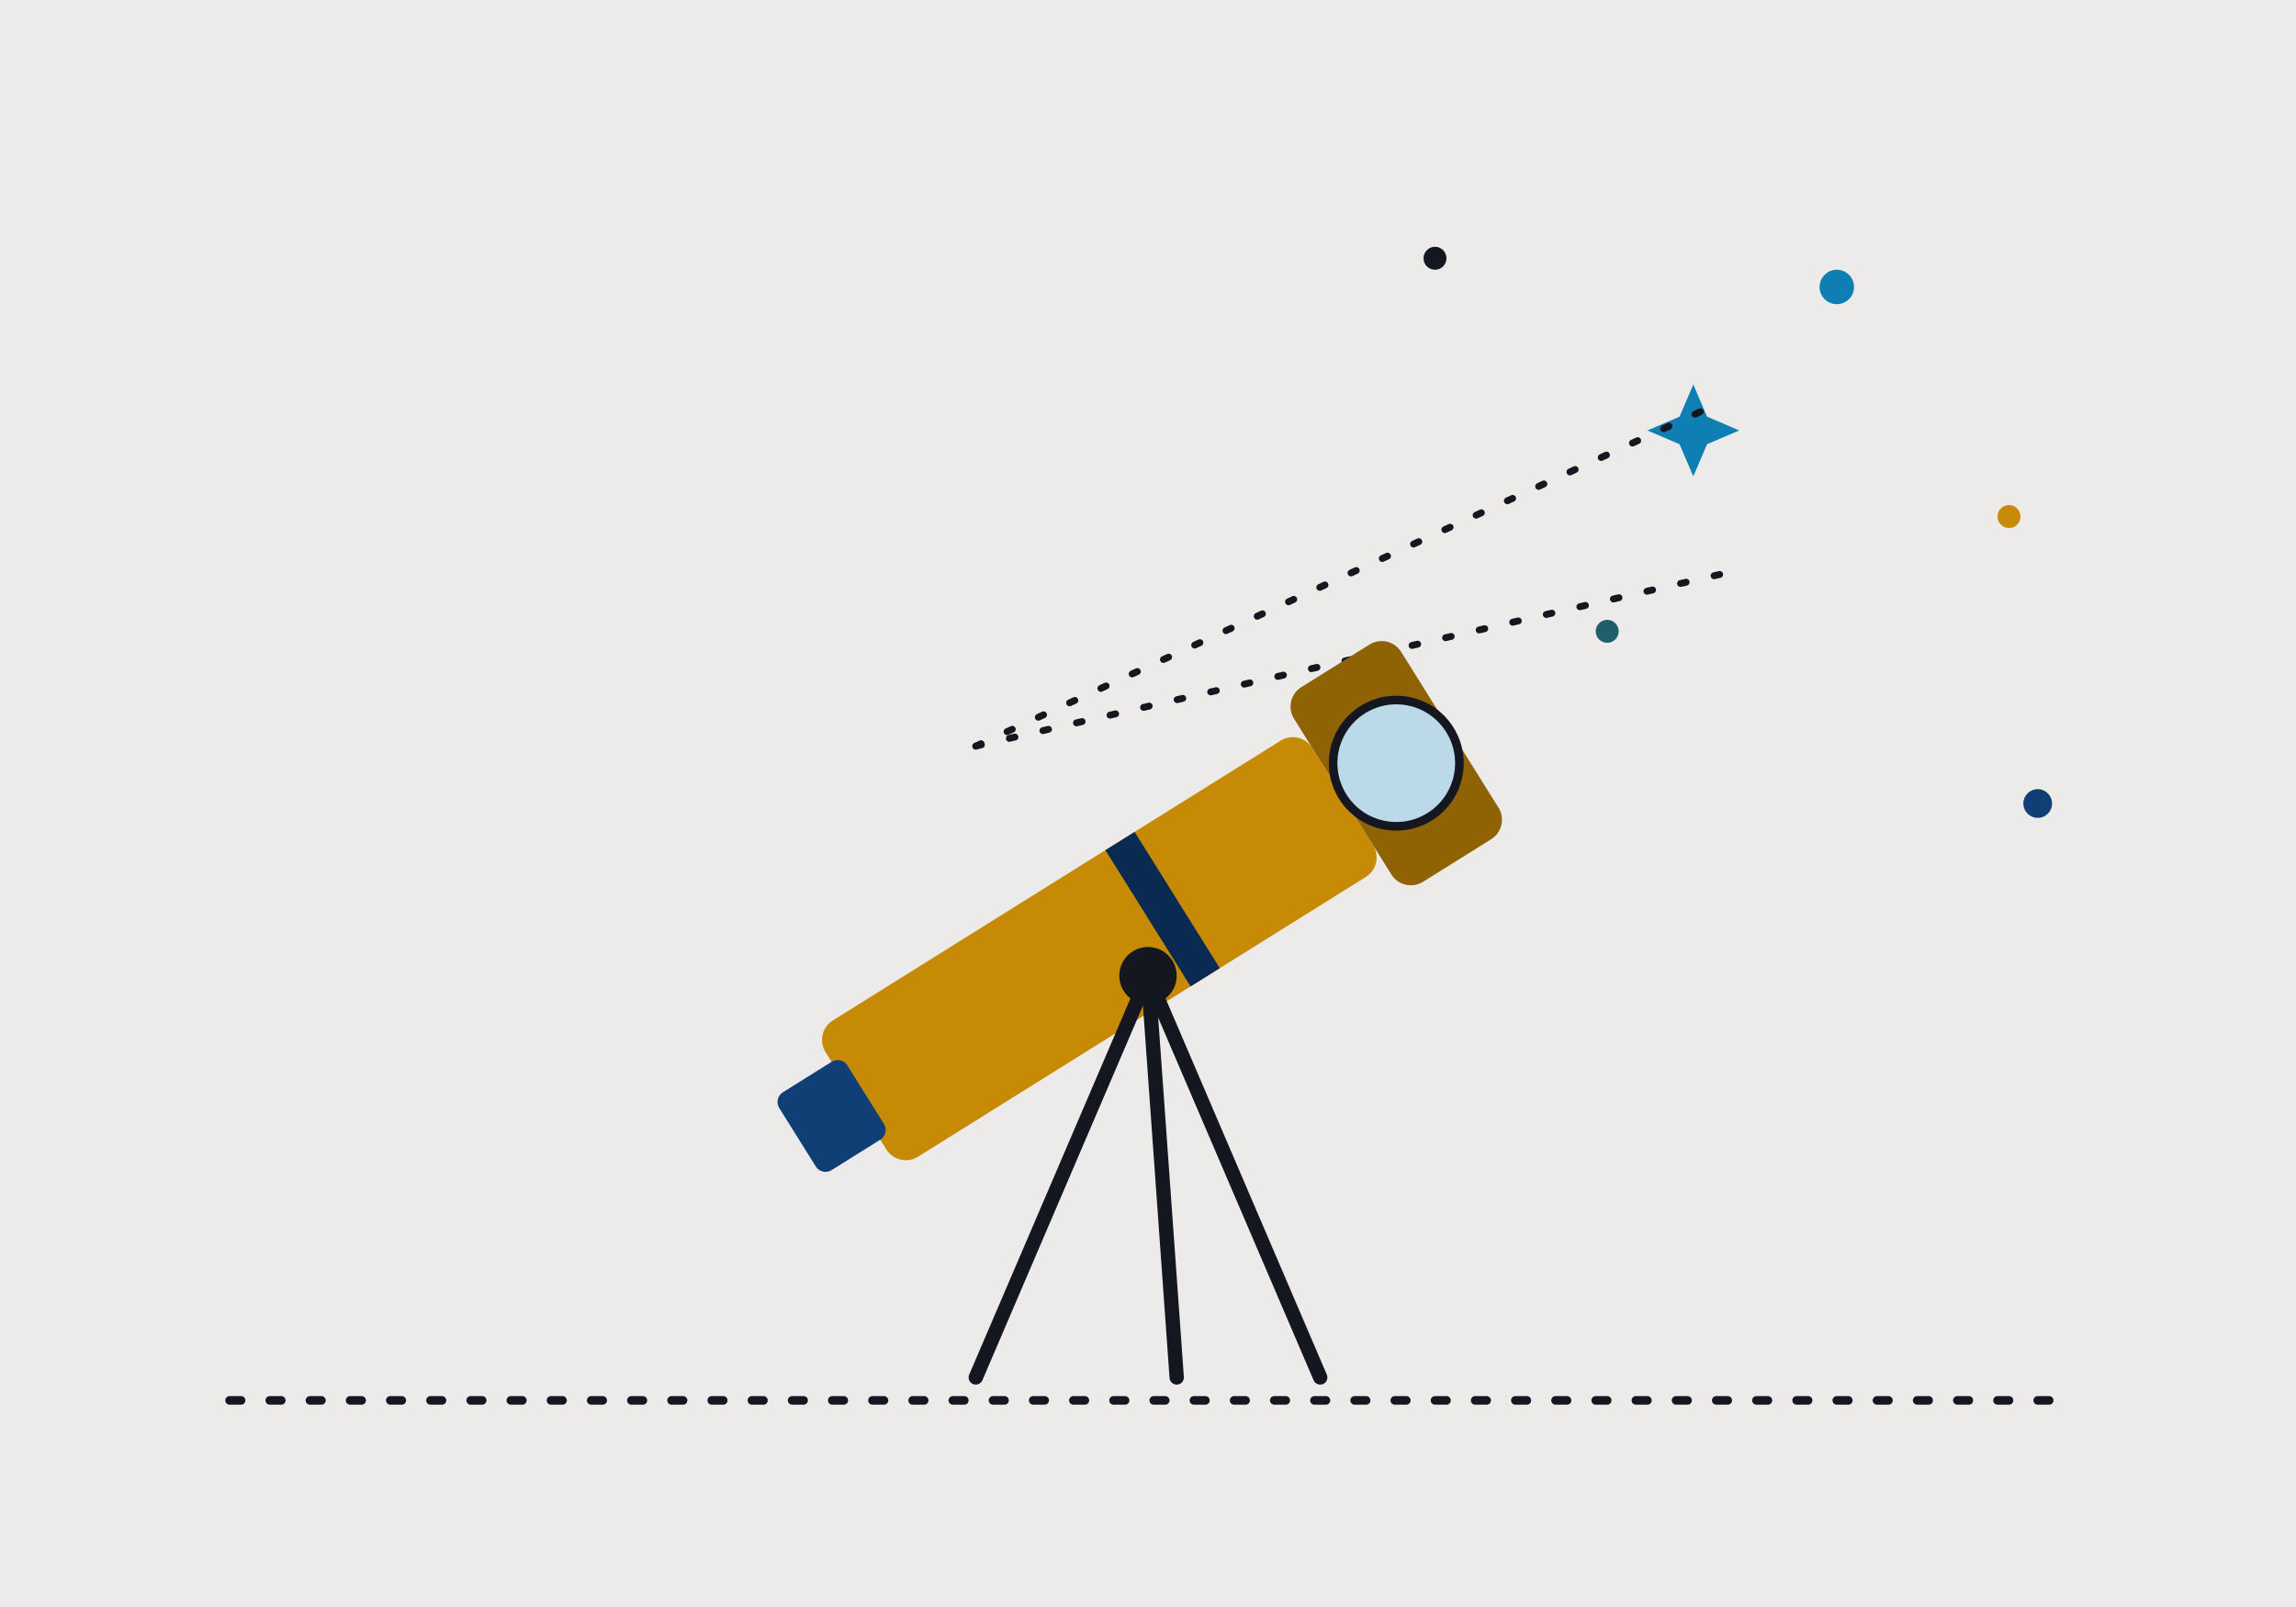
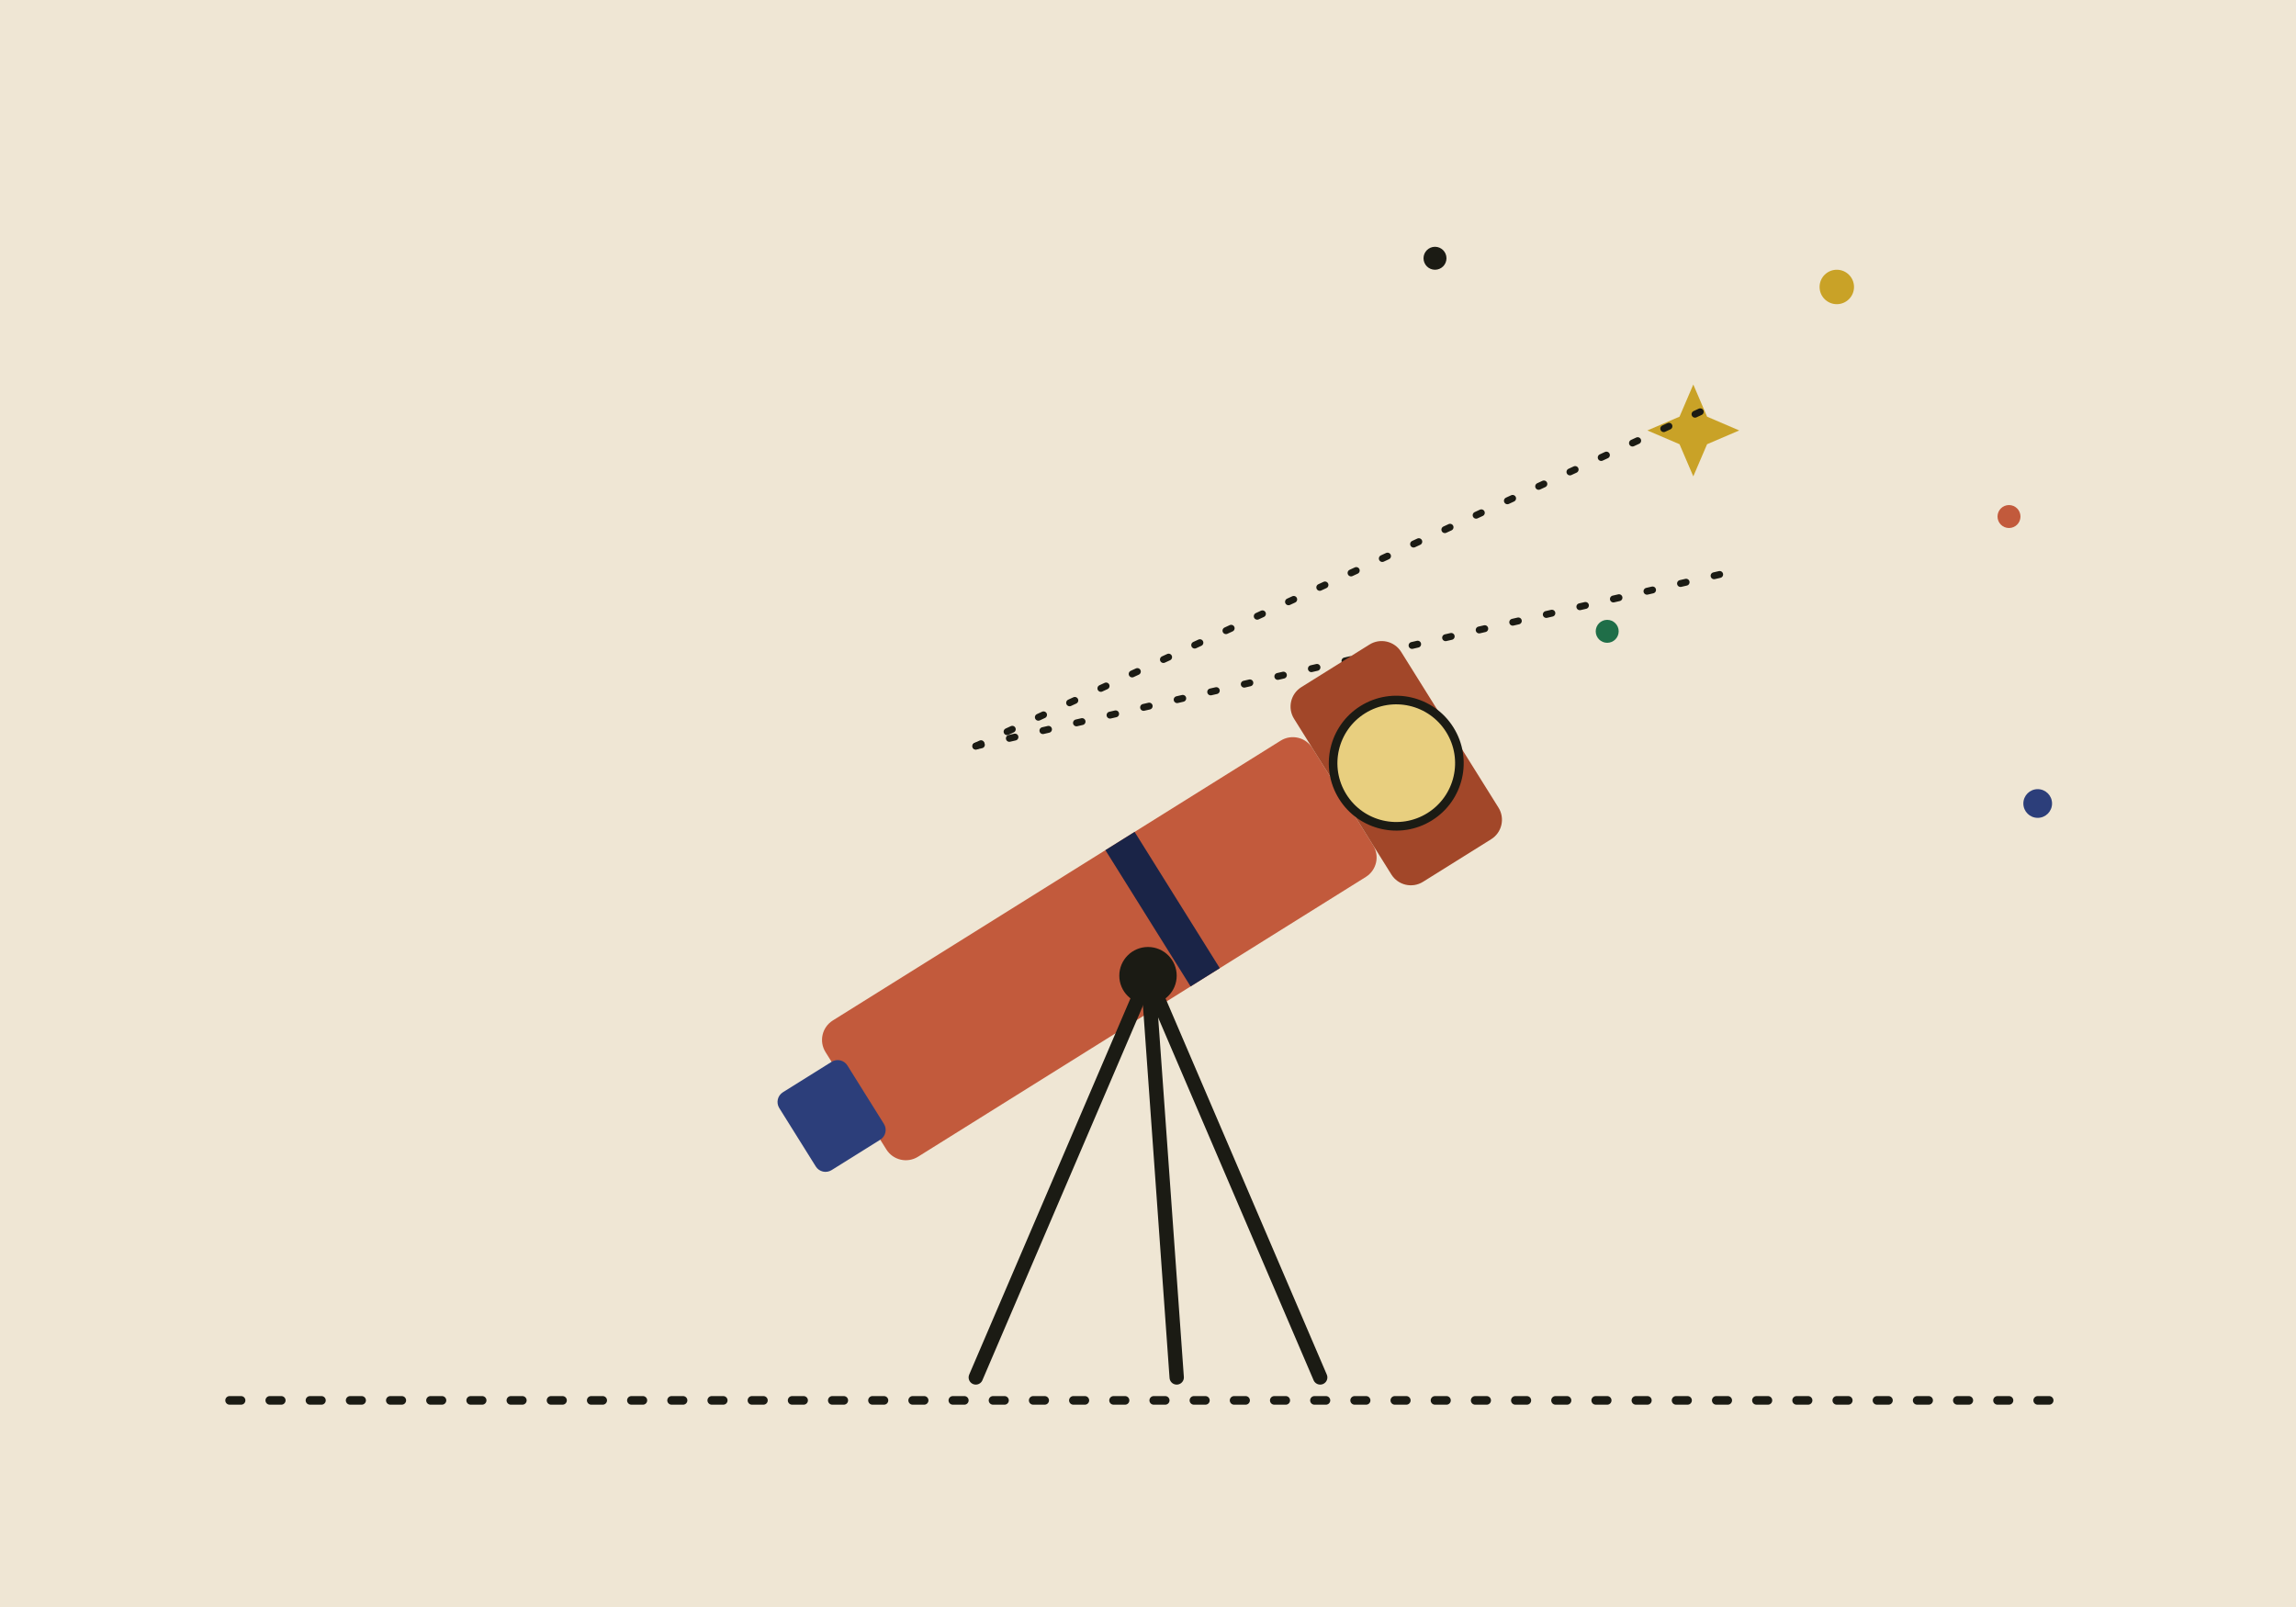
<svg xmlns="http://www.w3.org/2000/svg" viewBox="0 0 400 280" width="400" height="280">
-   <rect width="400" height="280" fill="#ECEBE9" />
-   <circle cx="320" cy="50" r="3" fill="#0E7EB3" />
-   <circle cx="350" cy="90" r="2" fill="#C78A04" />
-   <path d="M295 67 L297.4 72.6 L303 75 L297.4 77.4 L295 83 L292.6 77.4 L287 75 L292.6 72.6 Z" fill="#0E7EB3" />
-   <circle cx="355" cy="140" r="2.5" fill="#0F3F75" />
-   <circle cx="250" cy="45" r="2" fill="#14171F" />
-   <circle cx="280" cy="110" r="2" fill="#1F5F6B" />
-   <path d="M170 130 L300 70" fill="none" stroke="#14171F" stroke-width="1.2" stroke-linecap="round" stroke-dasharray="1 5" />
-   <path d="M170 130 L300 100" fill="none" stroke="#14171F" stroke-width="1.2" stroke-linecap="round" stroke-dasharray="1 5" />
+   <rect width="400" height="280" fill="#EFE6D4" />
+   <circle cx="320" cy="50" r="3" fill="#C9A227" />
+   <circle cx="350" cy="90" r="2" fill="#C25A3C" />
+   <path d="M295 67 L297.4 72.6 L303 75 L297.4 77.4 L295 83 L292.6 77.4 L287 75 L292.6 72.6 Z" fill="#C9A227" />
+   <circle cx="355" cy="140" r="2.5" fill="#2C3E7A" />
+   <circle cx="250" cy="45" r="2" fill="#1B1B14" />
+   <circle cx="280" cy="110" r="2" fill="#1F6E48" />
+   <path d="M170 130 L300 70" fill="none" stroke="#1B1B14" stroke-width="1.2" stroke-linecap="round" stroke-dasharray="1 5" />
+   <path d="M170 130 L300 100" fill="none" stroke="#1B1B14" stroke-width="1.2" stroke-linecap="round" stroke-dasharray="1 5" />
  <g transform="translate(200 160) rotate(-32)">
-     <rect x="-60" y="-14" width="100" height="28" rx="4" fill="#C78A04" />
-     <rect x="40" y="-20" width="22" height="40" rx="4" fill="#8F6203" />
-     <circle cx="51" cy="0" r="11" fill="#BBD9E9" stroke="#14171F" stroke-width="1.5" />
-     <rect x="-72" y="-8" width="14" height="16" rx="2" fill="#0F3F75" />
-     <rect x="0" y="-14" width="6" height="28" fill="#0A2A52" />
+     <rect x="-60" y="-14" width="100" height="28" rx="4" fill="#C25A3C" />
+     <rect x="40" y="-20" width="22" height="40" rx="4" fill="#A24729" />
+     <circle cx="51" cy="0" r="11" fill="#E8CF7F" stroke="#1B1B14" stroke-width="1.5" />
+     <rect x="-72" y="-8" width="14" height="16" rx="2" fill="#2C3E7A" />
+     <rect x="0" y="-14" width="6" height="28" fill="#1A2447" />
  </g>
-   <line x1="200" y1="170" x2="170" y2="240" stroke="#14171F" stroke-width="2.5" stroke-linecap="round" />
-   <line x1="200" y1="170" x2="230" y2="240" stroke="#14171F" stroke-width="2.5" stroke-linecap="round" />
-   <line x1="200" y1="170" x2="205" y2="240" stroke="#14171F" stroke-width="2.5" stroke-linecap="round" />
-   <circle cx="200" cy="170" r="5" fill="#14171F" />
-   <line x1="40" y1="244" x2="360" y2="244" stroke="#14171F" stroke-width="1.5" stroke-linecap="round" stroke-dasharray="2 5" />
+   <line x1="200" y1="170" x2="170" y2="240" stroke="#1B1B14" stroke-width="2.5" stroke-linecap="round" />
+   <line x1="200" y1="170" x2="230" y2="240" stroke="#1B1B14" stroke-width="2.5" stroke-linecap="round" />
+   <line x1="200" y1="170" x2="205" y2="240" stroke="#1B1B14" stroke-width="2.5" stroke-linecap="round" />
+   <circle cx="200" cy="170" r="5" fill="#1B1B14" />
+   <line x1="40" y1="244" x2="360" y2="244" stroke="#1B1B14" stroke-width="1.5" stroke-linecap="round" stroke-dasharray="2 5" />
</svg>
